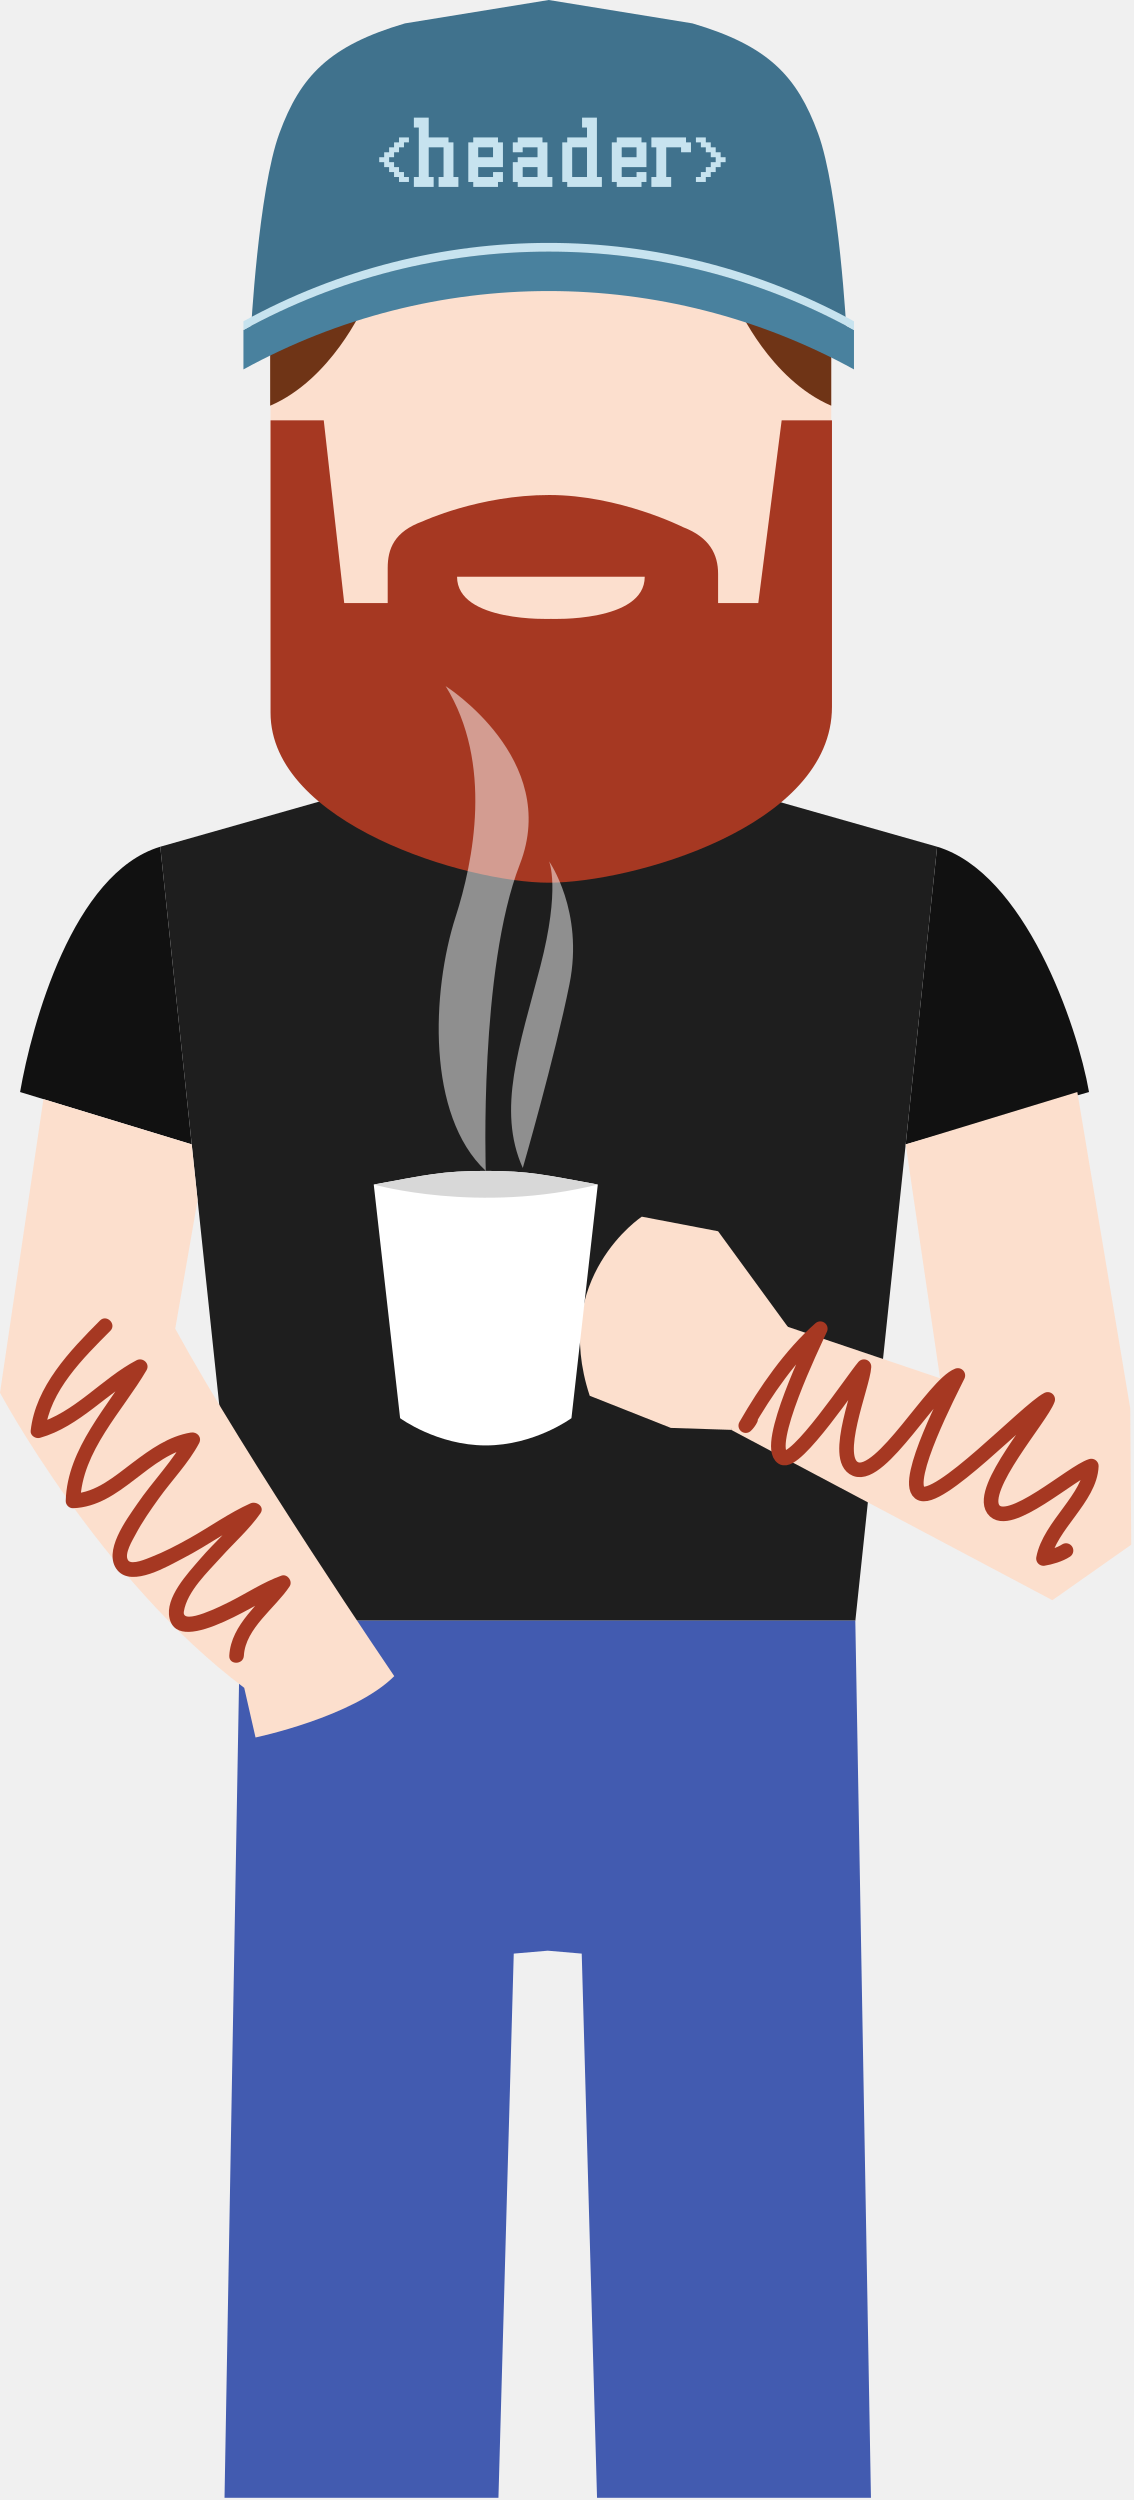
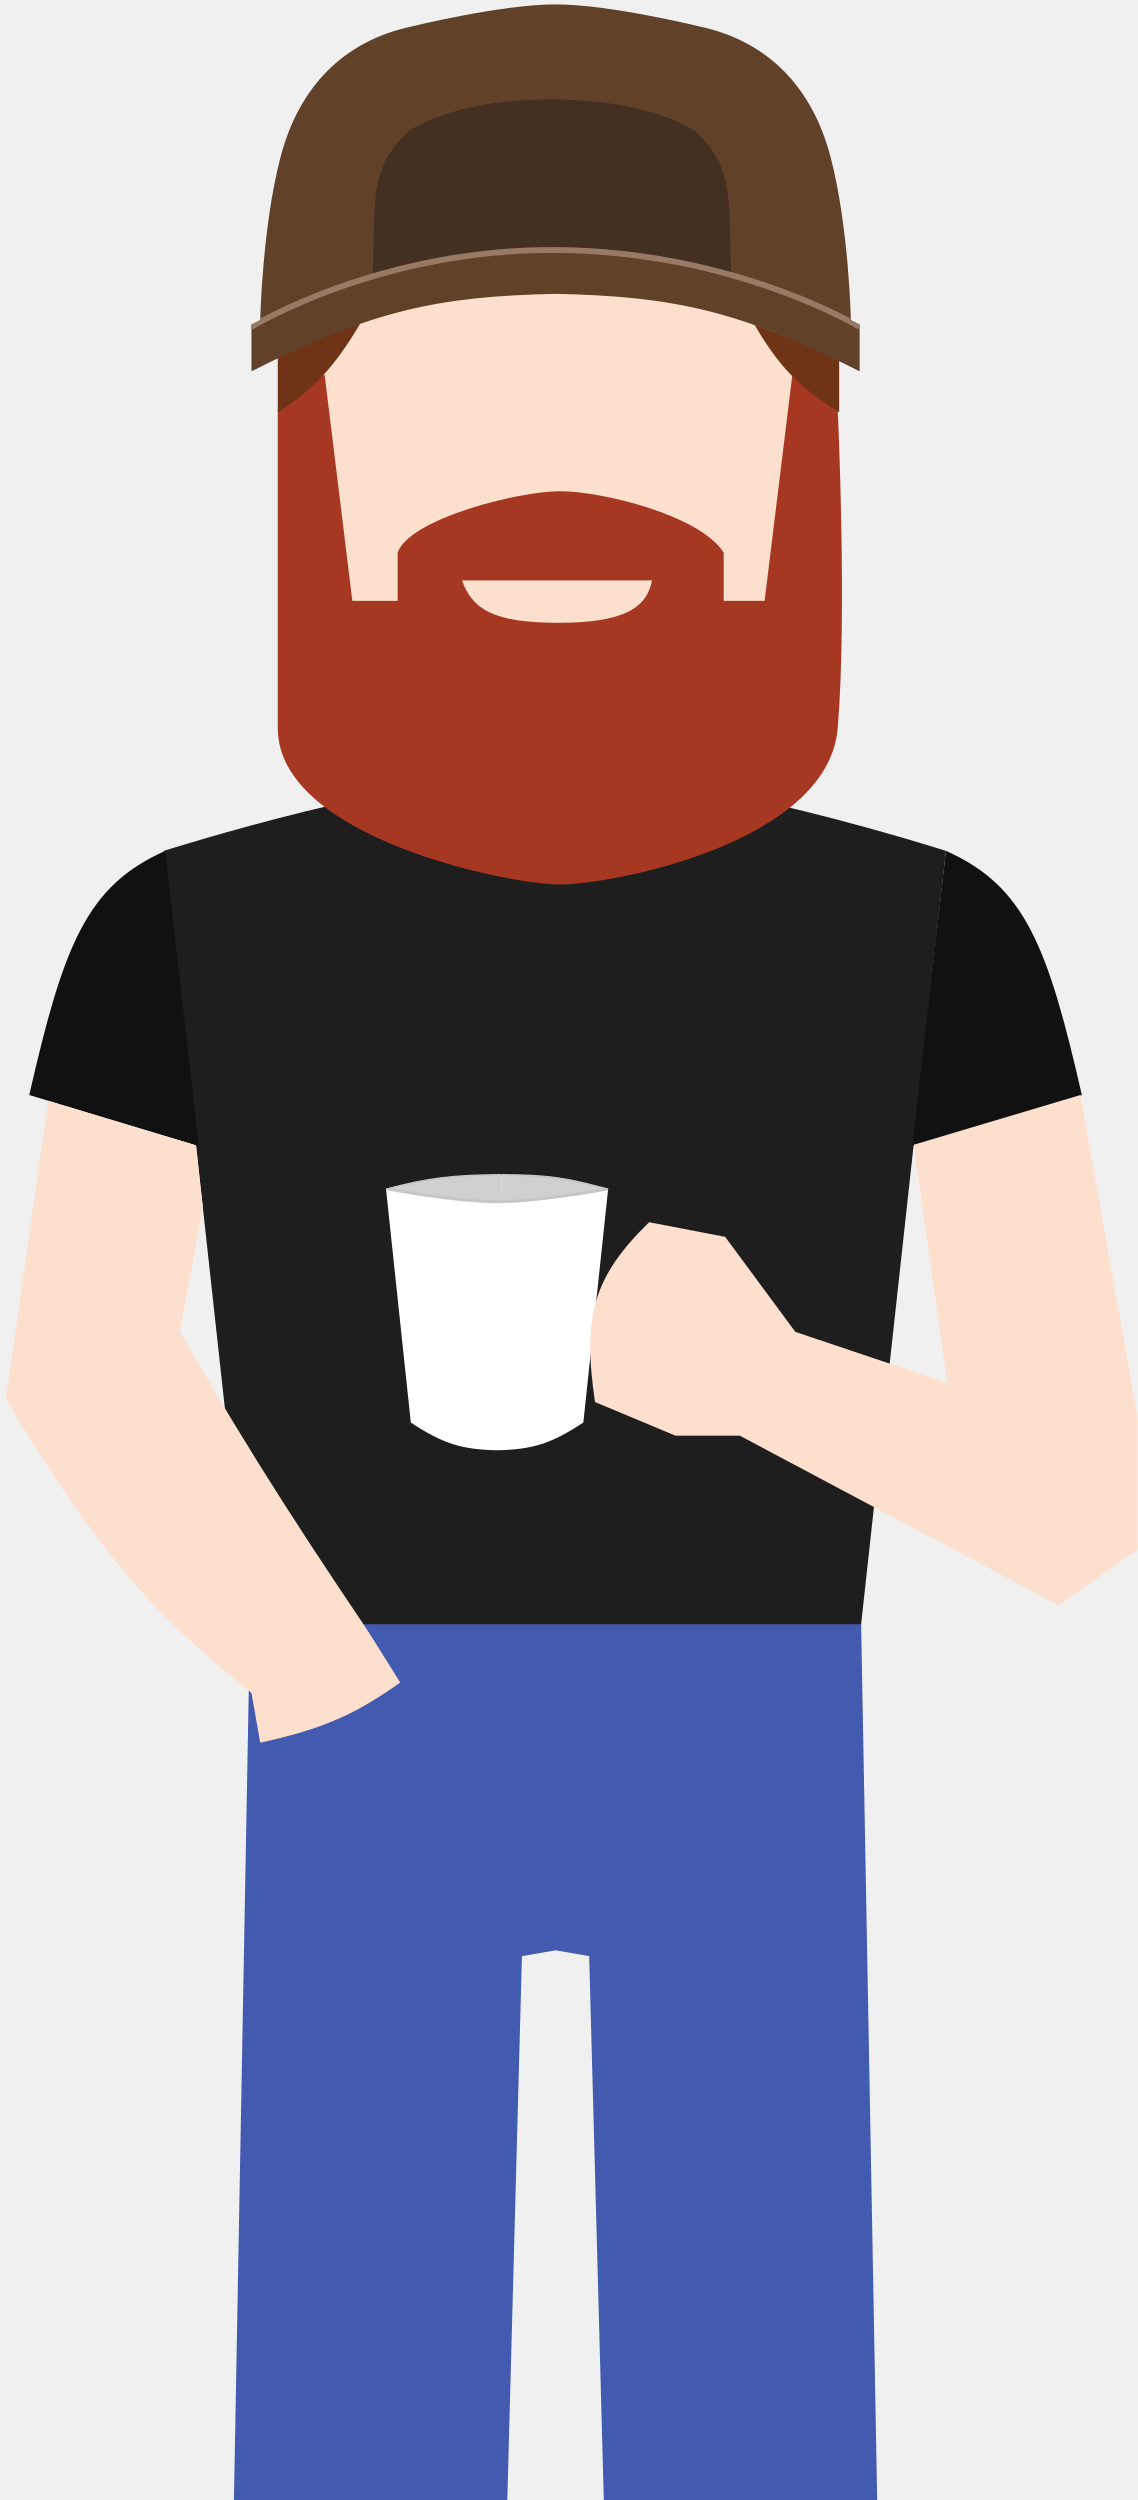
- <svg xmlns="http://www.w3.org/2000/svg" width="388" height="856" viewBox="0 0 388 856" fill="none">
-   <g clip-path="url(#clip0_3_30)">
-     <path d="M193.664 431.853L215.513 507.083L250.035 542.091L292.398 500.859L193.664 431.853Z" fill="#CBBCCE" />
-     <path d="M202.9 421.461C202.9 421.461 208.814 420.045 215.75 420.416L214.5 429.666C214.5 429.666 209.033 430.09 201.767 431.504L202.9 421.461Z" fill="#D8D8D8" />
-     <path d="M284.622 84.469C284.622 69.558 272.533 57.469 257.622 57.469H119.632C104.721 57.469 92.632 69.558 92.632 84.469V223.959C92.632 238.871 104.721 250.959 119.632 250.959H257.622C272.533 250.959 284.622 238.871 284.622 223.959V84.469Z" fill="#FCDFCE" />
-     <path d="M124.5 104.916C124.5 104.916 113.5 129.916 92.5 138.916V107.916L124.5 104.916Z" fill="#6F3416" />
-     <path d="M252.622 104.916C252.622 104.916 263.622 129.916 284.622 138.916V107.916L252.622 104.916Z" fill="#6F3416" />
-     <path d="M280.09 45.633C272.876 26.008 263.06 15.65 237.09 8.008L187.876 0L138.662 8.008C112.692 15.65 102.876 26.008 95.662 45.633C88.448 65.258 85.876 114.008 85.876 114.008L187.876 91.008L289.876 114.008C289.876 114.008 287.304 65.258 280.09 45.633Z" fill="#40728D" />
-     <path d="M292.398 126.489C227.31 90.706 148.441 90.706 83.353 126.489C83.353 121.989 83.353 117.489 83.353 112.99C148.441 77.207 227.31 77.207 292.398 112.99C292.398 117.49 292.398 121.99 292.398 126.489Z" fill="#49819E" />
-     <path d="M292.398 110.006C227.31 74.224 148.441 74.224 83.353 110.006C83.353 111.001 83.353 111.995 83.353 112.99C148.441 77.207 227.31 77.207 292.398 112.99C292.398 111.996 292.398 111.001 292.398 110.006Z" fill="#C7E3EF" />
-     <path d="M239.876 266.916H187.876H135.876L54.876 289.916L82.876 554.916H187.876H292.876L320.876 289.916L239.876 266.916Z" fill="#1E1E1E" />
-     <path d="M54.876 289.916C24.876 298.916 10.876 350.916 6.876 373.916L65.645 391.835L54.876 289.916Z" fill="#111111" />
-     <path d="M284.866 242.006V220.42V206.484V143.916H267.644L259.636 206.484H245.875V196.504C245.875 189.877 243.03 184.008 233.875 180.5C233.875 180.5 212.069 169.489 188.069 169.489C164.069 169.489 144.748 178.498 144.748 178.498C134.993 182.008 132.748 187.875 132.748 194.502V206.484H117.86L110.852 143.916H92.632V206.484V222.422V244.008C92.632 282.028 159.683 302.235 187.876 302.235C216.069 302.235 284.866 283.177 284.866 242.006Z" fill="#A63822" />
-     <path d="M188.627 197.484H156.497C156.497 213.18 188.627 211.908 188.627 211.908C188.627 211.908 220.757 213.18 220.757 197.484H188.627Z" fill="#FCDFCE" />
-     <path d="M320.876 289.916C350.876 298.916 368.88 350.916 372.88 373.916L310.108 391.835L320.876 289.916Z" fill="#111111" />
-     <path d="M292.859 554.916H187.545H82.229L76.876 855.251H170.665L175.908 668.916L187.545 667.916L199.182 668.916L204.424 855.251H298.213L292.859 554.916Z" fill="#425BB0" />
-     <path d="M321.876 471.91L310.107 391.835L368.876 373.916L386.998 482.25L387.328 528.91L360.331 547.914L250.331 489.583L261.664 451.576L321.876 471.91Z" fill="#FCDFCD" />
-     <path d="M270.673 455.58L245.876 421.583L219.756 416.586C219.756 416.586 188.51 437.246 201.92 477.914L229.698 488.916L250.331 489.584L270.673 455.58Z" fill="#FCDFCD" />
-     <path d="M166.33 400.916C151.375 400.916 146.273 402.25 127.969 405.583L136.996 485.583C136.996 485.583 149.664 494.915 166.33 494.915C182.996 494.915 195.664 485.583 195.664 485.583L204.691 405.583C186.387 402.25 181.285 400.916 166.33 400.916Z" fill="white" />
-     <path d="M127.969 405.583C127.969 405.583 163.885 415.75 204.692 405.583C186.387 402.25 181.286 400.916 166.331 400.916C151.376 400.916 146.273 402.25 127.969 405.583Z" fill="#D8D8D8" />
-     <path d="M14.867 376.353L0 476.89C0 476.89 34.25 540.913 83.622 577.913L87.494 594.913C87.494 594.913 120.994 587.913 134.994 573.913C134.994 573.913 84 498.977 60 454.946L67.66 410.915L65.644 391.834L14.867 376.353Z" fill="#FCDFCD" />
-     <path d="M257 485.916C256.576 486.758 256.027 487.496 255.354 488.135C262.268 476.127 270.643 463.992 280.865 454.947C278.283 460.599 261.633 494.967 267.906 499.052C272.427 501.995 292.196 472.138 295.821 467.95C295.473 474.389 284.716 499.69 292.958 503.007C301.767 506.55 319.698 474.128 327.969 470.956C325.388 476.269 309.421 506.854 314.862 511.102C320.8 515.741 351.518 482.879 358.738 479.153C356.494 485.442 335.035 509.567 340.107 516.78C345.189 524.007 367.064 504.01 373.664 501.979C373.266 512.885 359.393 522.399 357.287 533.629C359.564 533.272 362.873 532.324 365.002 530.914" stroke="#A63822" stroke-width="5" stroke-miterlimit="10" stroke-linecap="round" stroke-linejoin="round" />
-     <path d="M34.232 452.148C23.943 462.48 12.14 474.728 10.5 489.916C10.323 491.556 12.226 492.73 13.665 492.326C27.406 488.465 36.87 476.55 49.262 470.074C48.122 468.934 46.982 467.795 45.842 466.654C37.145 481.556 23.01 495.701 22.501 513.916C22.464 515.242 23.667 516.465 25.001 516.416C41.566 515.816 50.749 497.941 66.666 495.326C65.725 494.102 64.784 492.879 63.843 491.654C59.412 500.008 52.242 507.203 46.927 515.022C43.441 520.15 34.931 531.351 40.234 537.683C45.256 543.68 57.693 536.117 62.625 533.586C71.323 529.123 79.349 523.065 88.264 519.073C87.124 517.933 85.984 516.794 84.844 515.653C80.246 522.243 73.719 527.714 68.5 533.82C64.375 538.645 56.375 547.004 58.051 554.133C61.303 567.967 91.346 546.603 97.668 544.324C96.727 543.1 95.786 541.877 94.845 540.652C89.26 549.146 79.101 555.959 78.504 566.914C78.328 570.138 83.329 570.12 83.504 566.914C84.017 557.514 94.3 550.57 99.163 543.176C100.329 541.403 98.393 538.764 96.34 539.504C90.116 541.746 84.377 545.57 78.479 548.526C76.688 549.423 62.15 556.843 62.948 551.816C64.054 544.844 71.236 538.153 75.71 533.166C80.148 528.22 85.349 523.643 89.164 518.176C90.755 515.896 87.783 513.842 85.744 514.756C78.491 518.004 71.825 522.822 64.893 526.693C60.622 529.078 56.261 531.379 51.694 533.149C50.301 533.689 45.146 535.977 43.896 534.291C42.344 532.197 45.505 527.134 46.44 525.362C48.714 521.05 51.546 517.022 54.376 513.063C58.824 506.84 64.57 500.954 68.165 494.176C69.262 492.109 67.481 490.153 65.342 490.504C57.761 491.748 51.493 496.275 45.484 500.787C39.464 505.307 32.908 511.128 25.006 511.414C25.839 512.247 26.673 513.081 27.506 513.914C27.982 496.907 42.033 483.109 50.165 469.176C51.472 466.937 48.92 464.618 46.745 465.756C34.808 471.992 25.538 483.795 12.342 487.504C13.397 488.307 14.452 489.11 15.507 489.914C16.98 476.28 28.591 464.904 37.775 455.682C40.044 453.397 36.51 449.861 34.232 452.148Z" fill="#A63822" />
-     <path opacity="0.5" d="M166.33 400.916C146 381.916 147.78 339.459 156 313.916C162.114 294.916 168.91 261.268 152.58 234.925C152.58 234.925 192 259.916 178 295.916C164 331.916 166.33 400.916 166.33 400.916Z" fill="white" />
-     <path opacity="0.5" d="M179 399.916C170 379.916 178 357.916 185 330.916C192 303.916 188 294.916 188 294.916C188 294.916 200 311.916 195 336.916C190 361.916 179 399.916 179 399.916Z" fill="white" />
-     <path d="M136.623 62.304V60.61H134.929V58.916H133.235V57.222H131.541V55.528H129.847V53.834H131.541V52.14H133.235V50.446H134.929V48.75H136.623V47.056H140.012V48.75H138.317V50.444H136.624V52.138H134.93V53.832H133.236V55.526H134.93V57.22H136.624V58.914H138.317V60.608H140.012V62.302H136.623V62.304Z" fill="#C7E3EF" />
-     <path d="M141.707 63.999V60.61H143.401V43.667H141.707V40.278H146.79V47.055H153.566V48.749H155.261V60.609H156.954V63.998H150.177V60.61H151.872V50.444H146.789V60.61H148.483V63.999H141.707Z" fill="#C7E3EF" />
-     <path d="M162.039 63.999V62.305H160.345V48.75H162.039V47.056H170.51V48.75H172.205V57.221H163.733V60.61H168.816V58.916H172.205V62.305H170.51V63.999H162.039ZM163.733 53.833H168.816V50.444H163.733V53.833Z" fill="#C7E3EF" />
-     <path d="M177.273 63.999V62.305H175.58V55.528H177.273V53.834H184.05V50.445H178.968V52.139H175.579V48.75H177.272V47.056H185.744V48.75H187.438V60.61H189.132V63.999H177.273ZM178.969 60.61H184.051V57.221H178.969V60.61Z" fill="#C7E3EF" />
-     <path d="M194.216 63.999V62.305H192.522V48.75H194.216V47.056H200.992V43.667H199.299V40.278H204.381V60.61H206.076V63.999H194.216ZM195.91 60.61H200.992V50.444H195.91V60.61Z" fill="#C7E3EF" />
-     <path d="M211.177 63.999V62.305H209.483V48.75H211.177V47.056H219.649V48.75H221.342V57.221H212.871V60.61H217.953V58.916H221.342V62.305H219.649V63.999H211.177ZM212.871 53.833H217.953V50.444H212.871V53.833Z" fill="#C7E3EF" />
-     <path d="M223.033 63.999V60.61H224.726V50.444H223.033V47.055H234.892V48.749H236.586V52.138H233.197V50.444H228.114V60.61H229.809V63.999H223.033Z" fill="#C7E3EF" />
-     <path d="M241.67 62.304H238.281V60.61H239.975V58.916H241.669V57.222H243.363V55.528H245.057V53.834H243.363V52.14H241.669V50.446H239.975V48.75H238.281V47.056H241.67V48.75H243.364V50.444H245.058V52.138H246.751V53.832H248.446V55.526H246.751V57.22H245.058V58.914H243.364V60.608H241.67V62.304Z" fill="#C7E3EF" />
+ <svg xmlns="http://www.w3.org/2000/svg" width="389" height="855" viewBox="0 0 389 855" fill="none">
+   <path d="M300 855L294.5 555H85.5L80 855H173.5L178.5 669L190 667L201.5 669L206.5 855H300Z" fill="#425BB0" />
+   <path d="M294.5 555.5H190H85L56 291C56 291 140.5 264 190 264C239.5 264 323.5 291 323.5 291L294.5 555.5Z" fill="#1E1E1E" />
+   <path d="M56.5 291L68 392L10 374.5C21.692 323.361 29.5 303 56.5 291Z" fill="#111111" />
+   <path d="M323.5 291L312 392L370 374.5C358.308 323.361 350.5 303 323.5 291Z" fill="#111111" />
+   <path d="M124 107L108 126V207.5H264.5L279.5 126L263 109L191.5 95L124 107Z" fill="#FCDFCD" />
+   <path d="M111 128L95 140V249C95 286.5 174 302.5 191.5 302.5C209 302.5 283.222 288.5 286.5 249C289.778 209.5 286.5 140 286.5 140L271 128L261.5 205.5H247.5V189C239.498 176.255 206 168 191.5 168C177 168 139.901 177.534 136 189V205.5H120.5L111 128Z" fill="#A63822" />
+   <path d="M223 198.5H158C161.529 208.266 168.5 213 191 213C213.5 213 221.217 207.83 223 198.5Z" fill="#FCDFCD" />
+   <path d="M95 122V141C109.503 131.998 116.417 122.191 124.5 108.5L95 122Z" fill="#6F3416" />
+   <path d="M287 122V141C272.497 131.998 266.083 124.691 258 111L287 122Z" fill="#6F3416" />
+   <path d="M190 100.5C149.671 101.314 126.925 106.262 86 127V111L89 109.5C89 109.5 89.66 77.5 96 53.5C102.34 29.5 117.724 13.873 141 9C141 9 171.5 1.5 190 1.5C208.5 1.5 239 9 239 9C262.276 13.873 277.66 29.5 284 53.5C290.34 77.5 291 109.5 291 109.5L294 111V127C253.075 106.262 230.329 101.314 190 100.5Z" fill="#624129" />
+   <mask id="mask0_23_59" style="mask-type:alpha" maskUnits="userSpaceOnUse" x="86" y="0" width="208" height="127">
+     <path d="M190 100.5C149.671 101.314 126.925 106.262 86 127V111L89 109.5C89 109.5 89.66 77.5 96 53.5C102.34 29.5 117.724 13.873 141 9L190 0L239 9C262.276 13.873 277.66 29.5 284 53.5C290.34 77.5 291 109.5 291 109.5L294 111V127C253.075 106.262 230.329 101.314 190 100.5Z" fill="#40728D" />
+   </mask>
+   <g mask="url(#mask0_23_59)">
+     <path d="M139.5 45C127 57.5 128.196 65.359 127.5 93V95L158 88L188.5 86L219.5 88L250 95V93C249.304 65.359 250.5 57.5 238 45C238 45 223 34 188.5 34C154 34 139.5 45 139.5 45Z" fill="#443021" />
+     <path d="M86.5 111.5C86.5 111.5 130 85 190.5 85.5C251 86 293.5 111.5 293.5 111.5" stroke="#987963" stroke-width="2" stroke-linecap="round" />
  </g>
-   <defs>
-     <clipPath id="clip0_3_30">
-       <rect width="387.328" height="855.251" fill="white" />
-     </clipPath>
-   </defs>
+   <path d="M199.5 486.5L208 406.5C208 406.5 190.5 402 170 402C149.5 402 132 406.5 132 406.5L140.5 486.5C151.337 493.682 157.788 495.735 170 496C182.212 495.735 188.663 493.682 199.5 486.5Z" fill="white" />
+   <mask id="mask1_23_59" style="mask-type:luminance" maskUnits="userSpaceOnUse" x="132" y="401" width="76" height="95">
+     <path d="M171.5 401.5L170 496C182.212 495.735 188.663 493.682 199.5 486.5L208 406.5C193.713 402.576 187.978 401.63 171.5 401.5Z" fill="white" />
+     <path d="M171.5 401.5L170 496C157.788 495.735 151.337 493.682 140.5 486.5L132 406.5C146.287 402.576 155.022 401.63 171.5 401.5Z" fill="white" />
+   </mask>
+   <g mask="url(#mask1_23_59)">
+     <path d="M170 401.5C148 401.5 132 406.5 132 406.5C132 406.5 155.5 411 170 411C184.5 411 208.5 406.5 208.5 406.5C208.5 406.5 192 401.5 170 401.5Z" fill="#D0D0D0" stroke="#C6C6C6" />
+   </g>
+   <mask id="mask2_23_59" style="mask-type:luminance" maskUnits="userSpaceOnUse" x="0" y="376" width="139" height="223">
+     <path d="M67 391.5L17.5 376.5L15 376L0 479.194L46.168 545.641L83.4 579.368L88.861 599L139 578.361L136.518 574.837L61.557 455.032L69.5 414.257L67 391.5Z" fill="white" />
+   </mask>
+   <g mask="url(#mask2_23_59)">
+     <path d="M73 393.5L16.5 376.5L2 478.5C31.586 527.774 49.879 550.088 86 579L89 596C110.759 591.187 121.293 586.486 137.5 575C105.562 527.927 88.207 501.634 61.5 455.5L73 393.5Z" fill="#FCDFCD" />
+   </g>
+   <path d="M369.5 374.5L312.5 391.5L324 473L272 455.5L248 423L222 418C202.864 436.664 199.135 450.275 203.5 479.5L231 491H253L362 549L389 530V484.5L369.5 374.5Z" fill="#FCDFCD" />
</svg>
